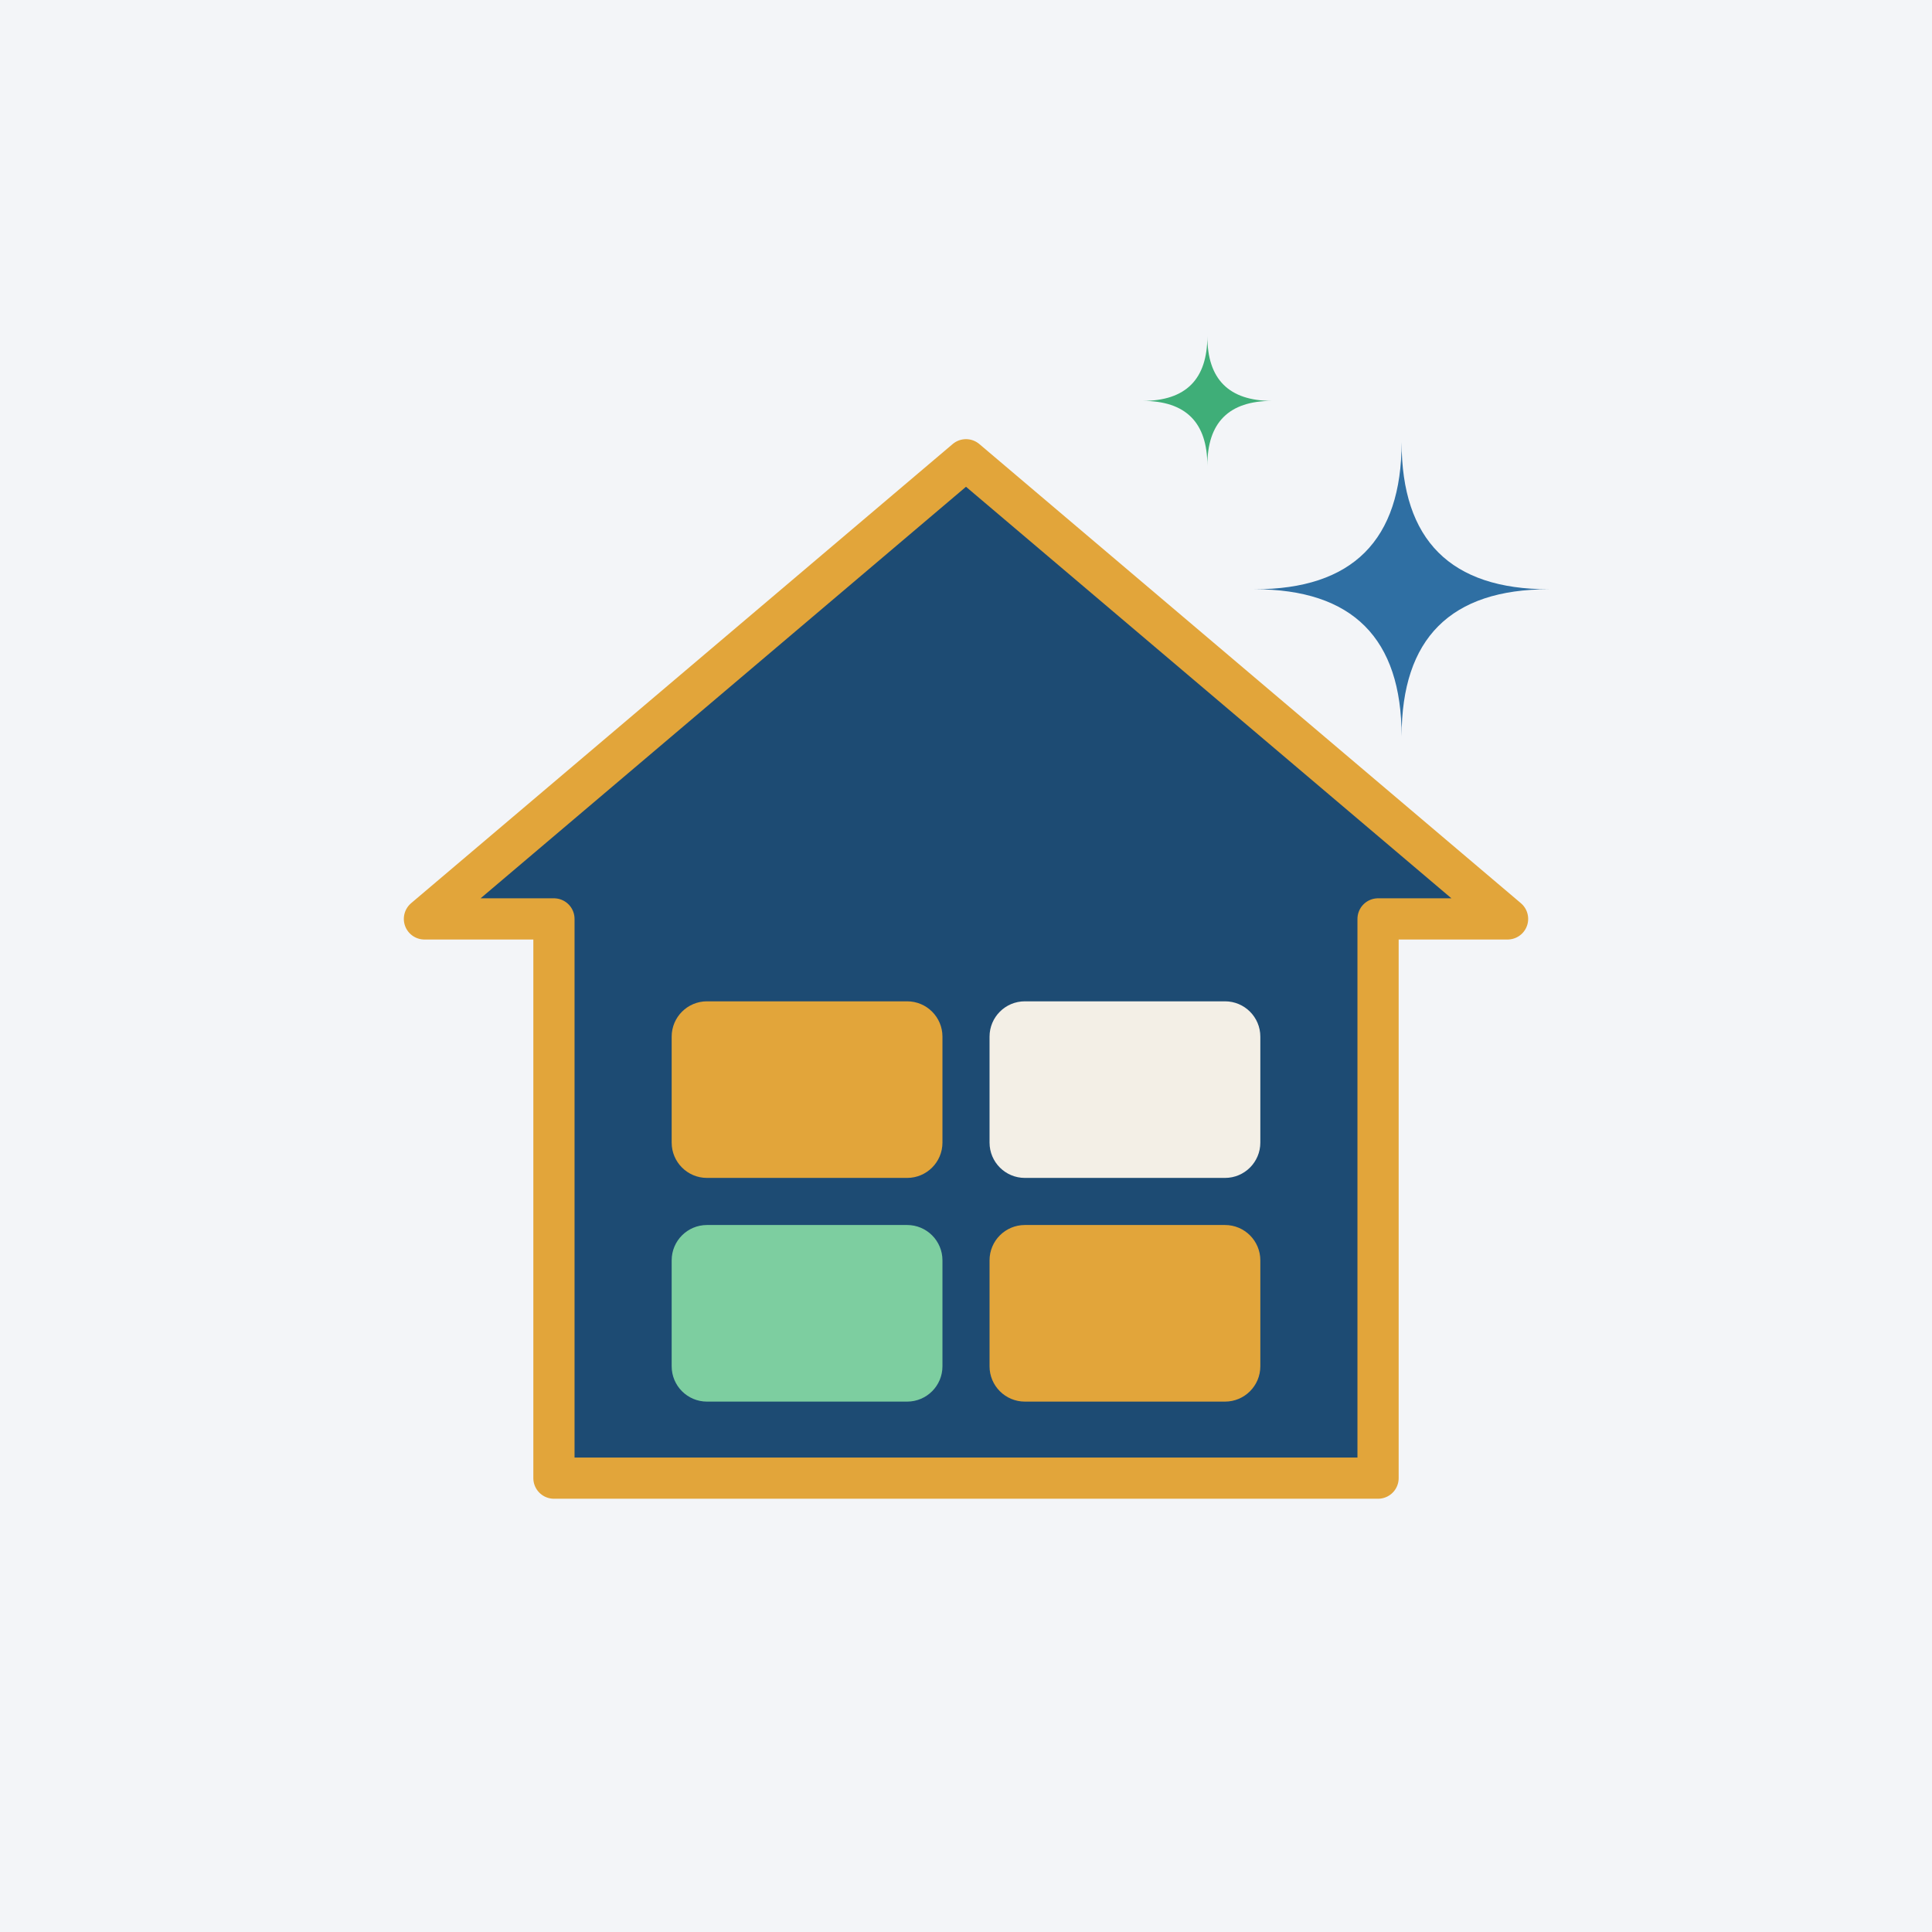
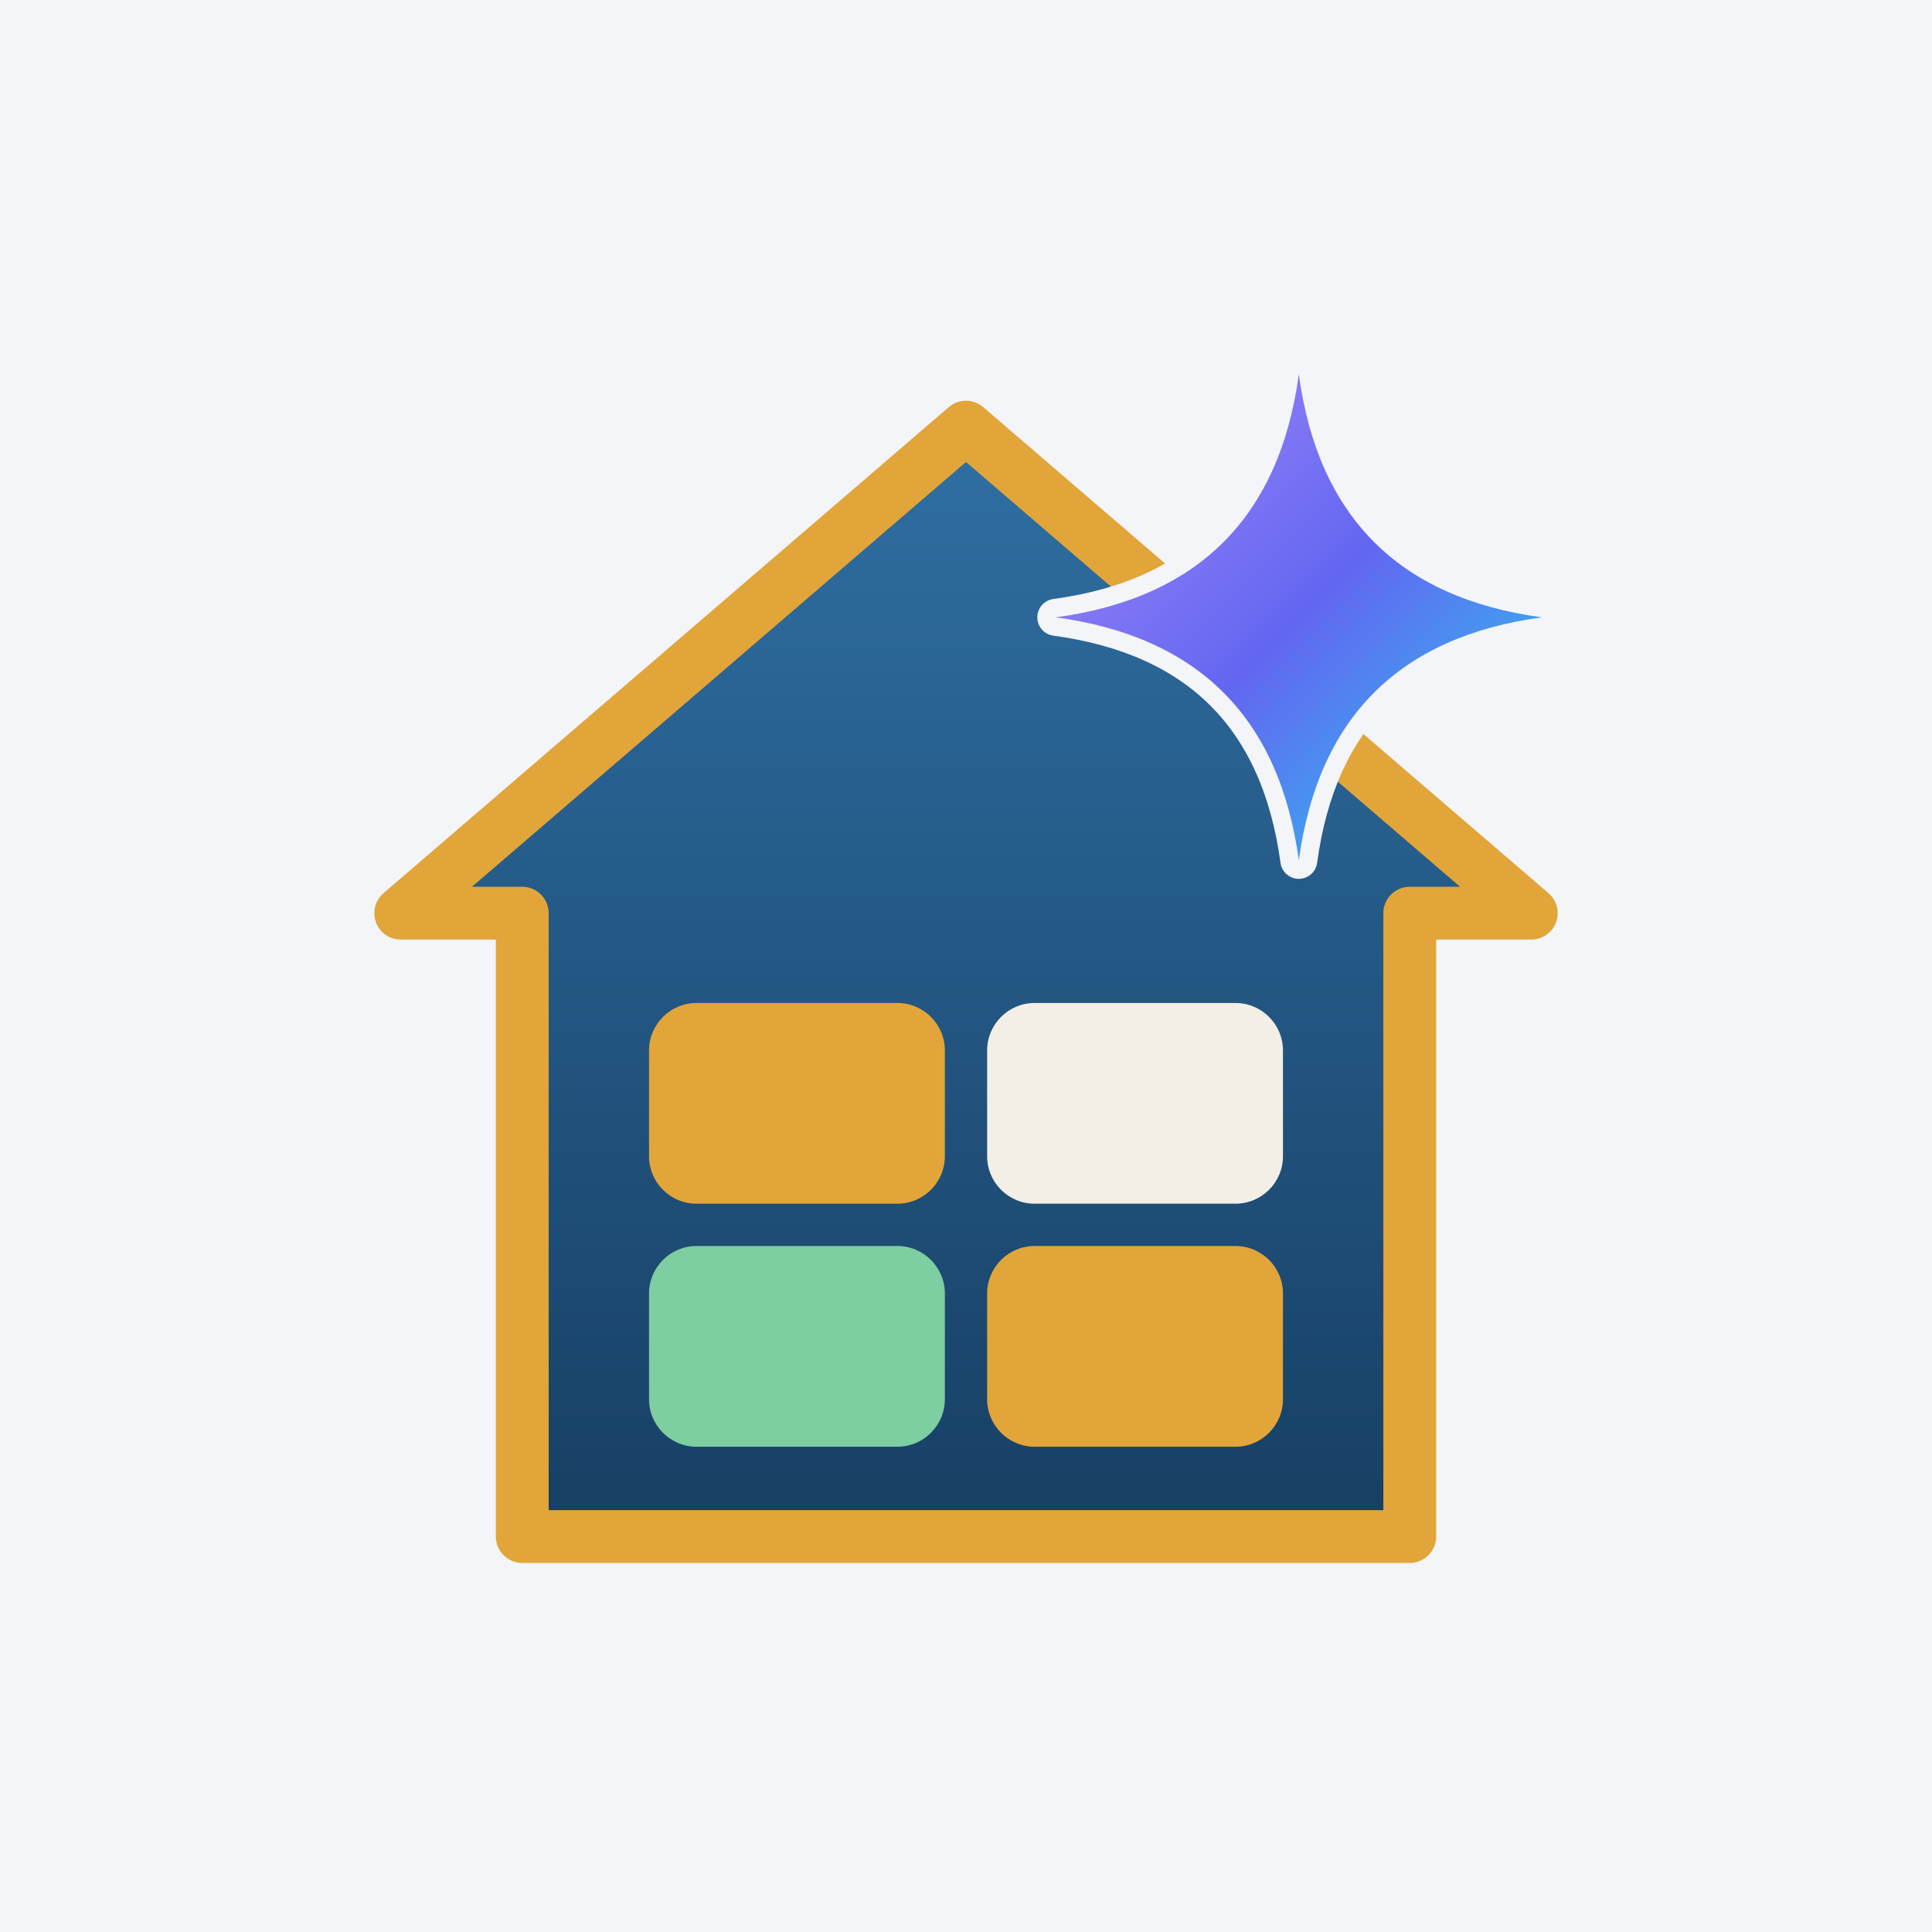
<svg xmlns="http://www.w3.org/2000/svg" viewBox="0 0 512 512">
+   <defs>
+     <linearGradient id="house" x1="0" y1="0" x2="0" y2="1">
+       <stop offset="0" stop-color="#2f6fa3" />
+       <stop offset="1" stop-color="#173f63" />
+     </linearGradient>
+     <linearGradient id="spark" x1="0" y1="0" x2="1" y2="1">
+       <stop offset="0" stop-color="#a78bfa" />
+       <stop offset="0.5" stop-color="#6366f1" />
+       <stop offset="1" stop-color="#22d3ee" />
+     </linearGradient>
+   </defs>
  <rect width="512" height="512" fill="#f3f5f8" />
-   <g transform="translate(256 256) scale(0.78) translate(-256 -256)">
-     <polygon points="256,84 440,240 396,240 396,430 116,430 116,240 72,240" fill="#1d4b73" stroke="#e2a53a" stroke-width="14" stroke-linejoin="round" />
-     <path d="M404,78 Q404,128 454,128 Q404,128 404,178 Q404,128 354,128 Q404,128 404,78 Z" fill="#2f6fa3" />
-     <path d="M338,42 Q338,64 360,64 Q338,64 338,86 Q338,64 316,64 Q338,64 338,42 Z" fill="#3fae78" />
-     <rect x="156" y="268" width="92" height="60" rx="12" fill="#e2a53a" />
-     <rect x="264" y="268" width="92" height="60" rx="12" fill="#f3efe6" />
-     <rect x="156" y="344" width="92" height="60" rx="12" fill="#7dcea0" />
-     <rect x="264" y="344" width="92" height="60" rx="12" fill="#e2a53a" />
+   <g transform="translate(256 256) scale(0.7) translate(-256 -256)">
+     <path d="M256,52 L470,236 L424,236 L424,472 L88,472 L88,236 L42,236 Z" fill="url(#house)" stroke="#e2a53a" stroke-width="20" stroke-linejoin="round" />
+     <rect x="136" y="270" width="112" height="76" rx="18" fill="#e2a53a" />
+     <rect x="264" y="270" width="112" height="76" rx="18" fill="#f3efe6" />
+     <rect x="136" y="362" width="112" height="76" rx="18" fill="#7dcea0" />
+     <rect x="264" y="362" width="112" height="76" rx="18" fill="#e2a53a" />
+     <path d="M382,32 Q393,113 474,124 Q393,135 382,216 Q371,135 290,124 Q371,113 382,32 Z" fill="url(#spark)" stroke="#f3f5f8" stroke-width="14" stroke-linejoin="round" paint-order="stroke" />
  </g>
</svg>
